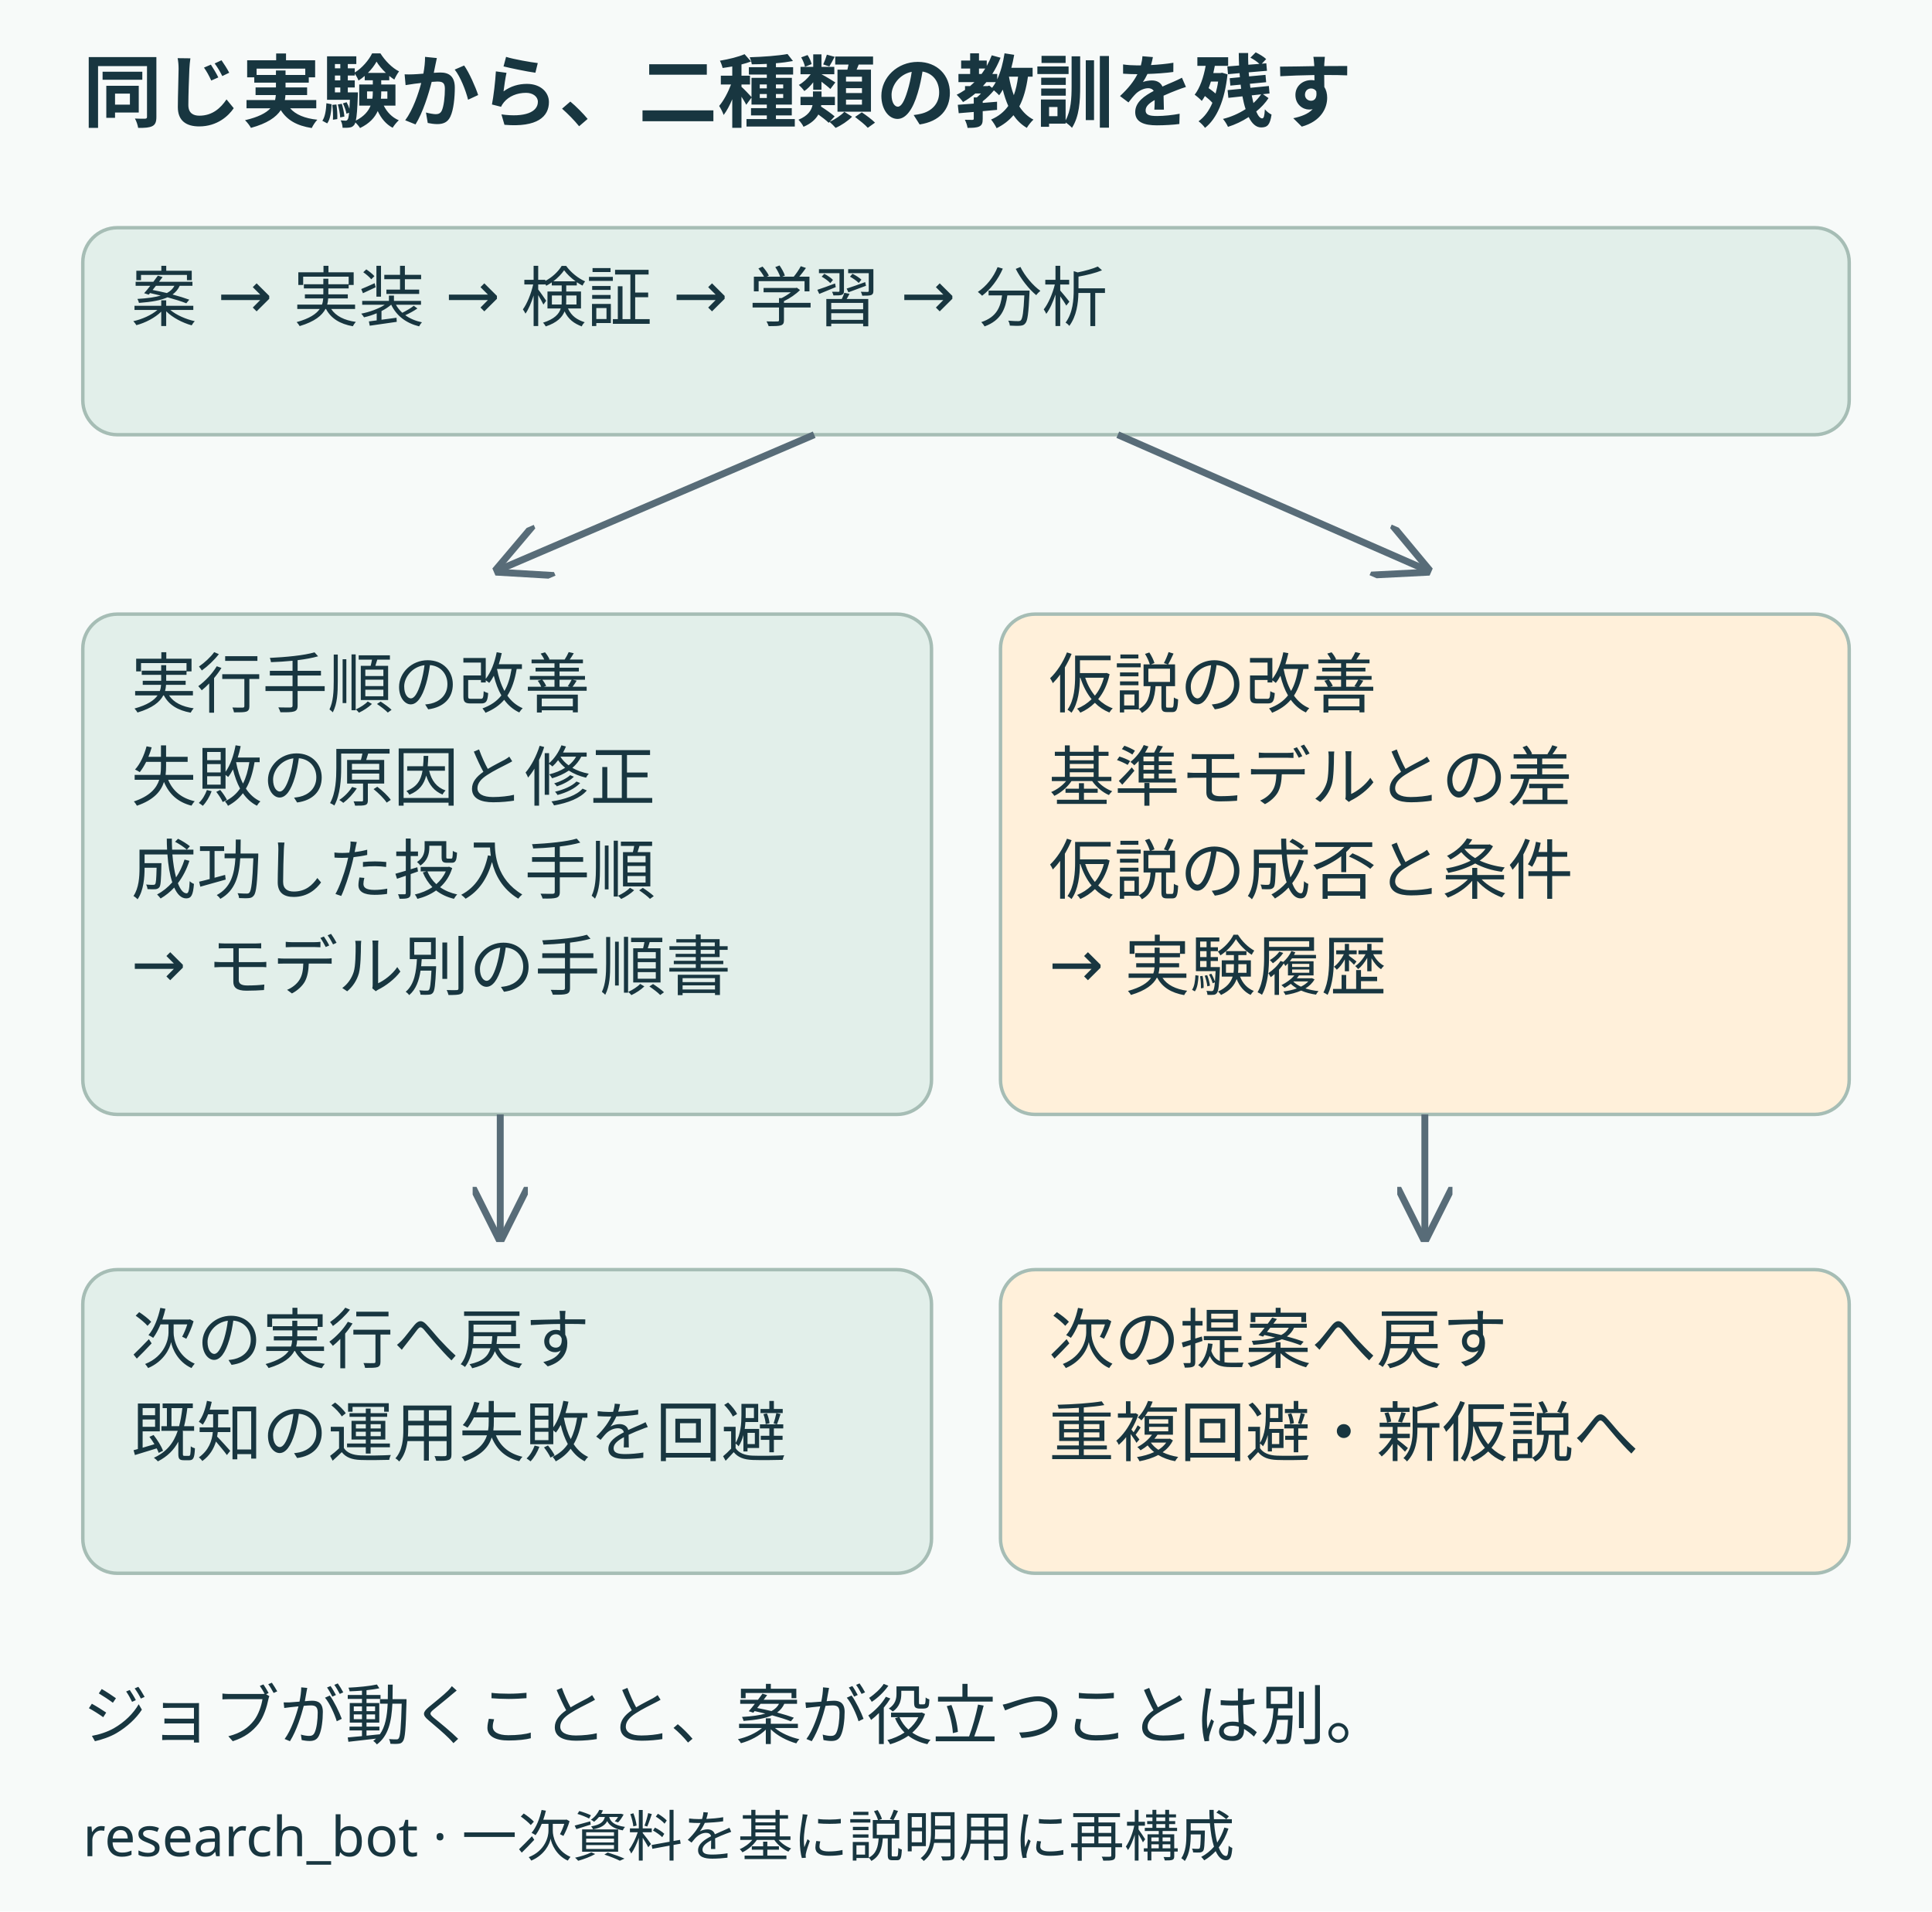
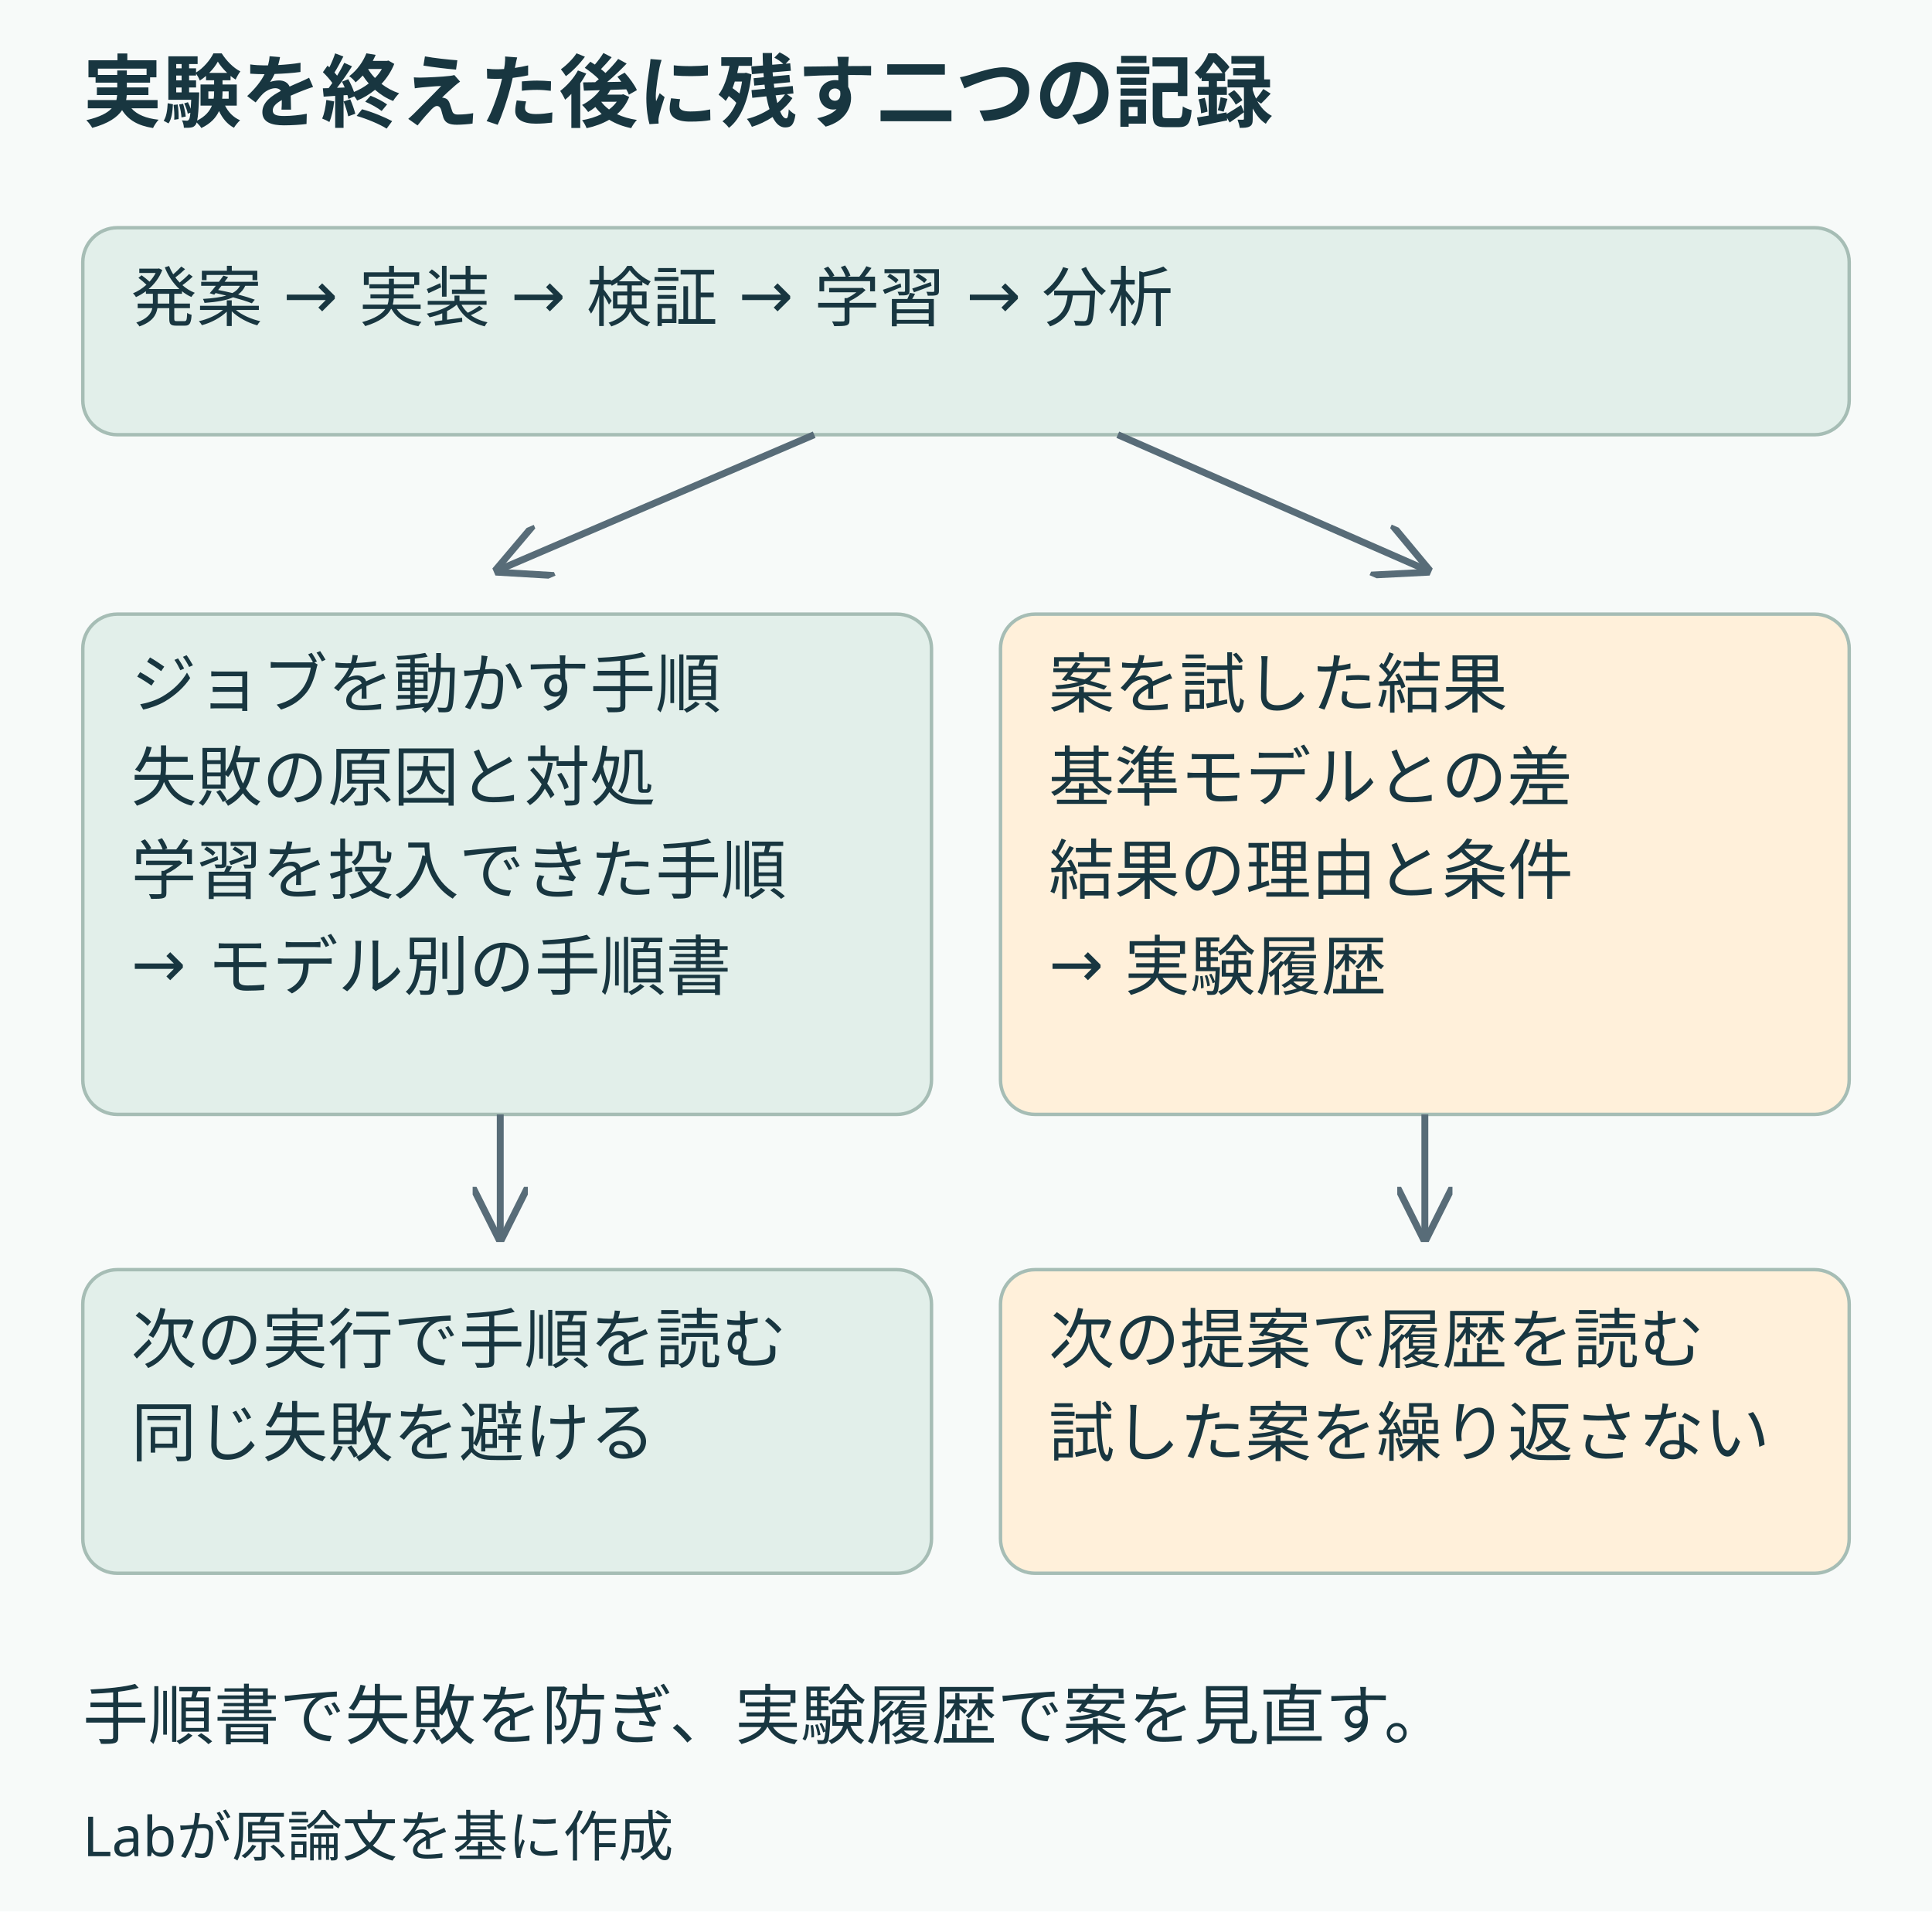
<svg xmlns="http://www.w3.org/2000/svg" viewBox="0 0 560 554" role="img" aria-labelledby="title">
  <defs>
    <marker id="arrow" markerWidth="8" markerHeight="8" refX="7" refY="4" orient="auto">
      <path d="M0 0L8 4L0 8" fill="none" stroke="#586c78" />
    </marker>
  </defs>
  <rect width="560" height="554" fill="#f7faf9" />
  <style>text{font-family:system-ui,sans-serif;fill:#183640;font-size:19px}.small{font-size:16px}.head{font-size:23px;font-weight:700}</style>
-   <text x="24" y="35" class="head">同じ実験から、二種類の教訓を残す</text>
+   <text x="24" y="35" class="head">実験を終えた後に残す二つの記録</text>
  <rect x="24" y="66" width="512" height="60" rx="10" fill="#e2efea" stroke="#a6bdb5" />
-   <text x="38" y="93" class="">案 → 実装 → 検証 → 学習 → 分析</text>
+   <text x="38" y="93" class="">発案 → 実装 → 検証 → 学習 → 分析</text>
  <path d="M236 126 L145 165" fill="none" stroke="#586c78" stroke-width="2" marker-end="url(#arrow)" />
  <path d="M324 126 L413 165" fill="none" stroke="#586c78" stroke-width="2" marker-end="url(#arrow)" />
  <rect x="24" y="178" width="246" height="145" rx="10" fill="#e2efea" stroke="#a6bdb5" />
-   <text x="38" y="205" class="">実行手順の改善</text>
-   <text x="38" y="232" class="">失敗の原因と修正</text>
-   <text x="38" y="259" class="">成功した投入手順</text>
+   <text x="38" y="205" class="">ジョブを動かす手順</text>
+   <text x="38" y="232" class="">失敗の原因と対処</text>
+   <text x="38" y="259" class="">学習を投入できた手順</text>
  <text x="38" y="286" class="">→ モデル別の手順書</text>
  <rect x="290" y="178" width="246" height="145" rx="10" fill="#fff0da" stroke="#a6bdb5" />
-   <text x="304" y="205" class="">仮説の改善</text>
+   <text x="304" y="205" class="">案を試した結果</text>
  <text x="304" y="232" class="">基準モデルとの差</text>
-   <text x="304" y="259" class="">仮説の成否と条件</text>
+   <text x="304" y="259" class="">結果の理由と条件</text>
  <text x="304" y="286" class="">→ 実験履歴</text>
  <path d="M145 323 L145 358" fill="none" stroke="#586c78" stroke-width="2" marker-end="url(#arrow)" />
  <path d="M413 323 L413 358" fill="none" stroke="#586c78" stroke-width="2" marker-end="url(#arrow)" />
  <rect x="24" y="368" width="246" height="88" rx="10" fill="#e2efea" stroke="#a6bdb5" />
-   <text x="38" y="395" class="">次の実行へ戻す</text>
-   <text x="38" y="422" class="">既知の運用失敗を回避</text>
+   <text x="38" y="395" class="">次の実行で手順を読む</text>
+   <text x="38" y="422" class="">同じ失敗を避ける</text>
  <rect x="290" y="368" width="246" height="88" rx="10" fill="#fff0da" stroke="#a6bdb5" />
-   <text x="304" y="395" class="">次の提案へ戻す</text>
-   <text x="304" y="422" class="">重複回避・新仮説へ</text>
-   <text x="24" y="504" class="">ジョブが動くことと、案が役立つことは別。</text>
-   <text x="24" y="538" class="small">research_bot · 一次資料を基に説明用に再構成</text>
+   <text x="304" y="395" class="">次の提案で履歴を読む</text>
+   <text x="304" y="422" class="">試した案を繰り返さない</text>
+   <text x="24" y="504" class="">手順書で失敗を防ぎ、実験履歴で案を見直す。</text>
+   <text x="24" y="538" class="small">Labが原論文を基に作成</text>
</svg>
